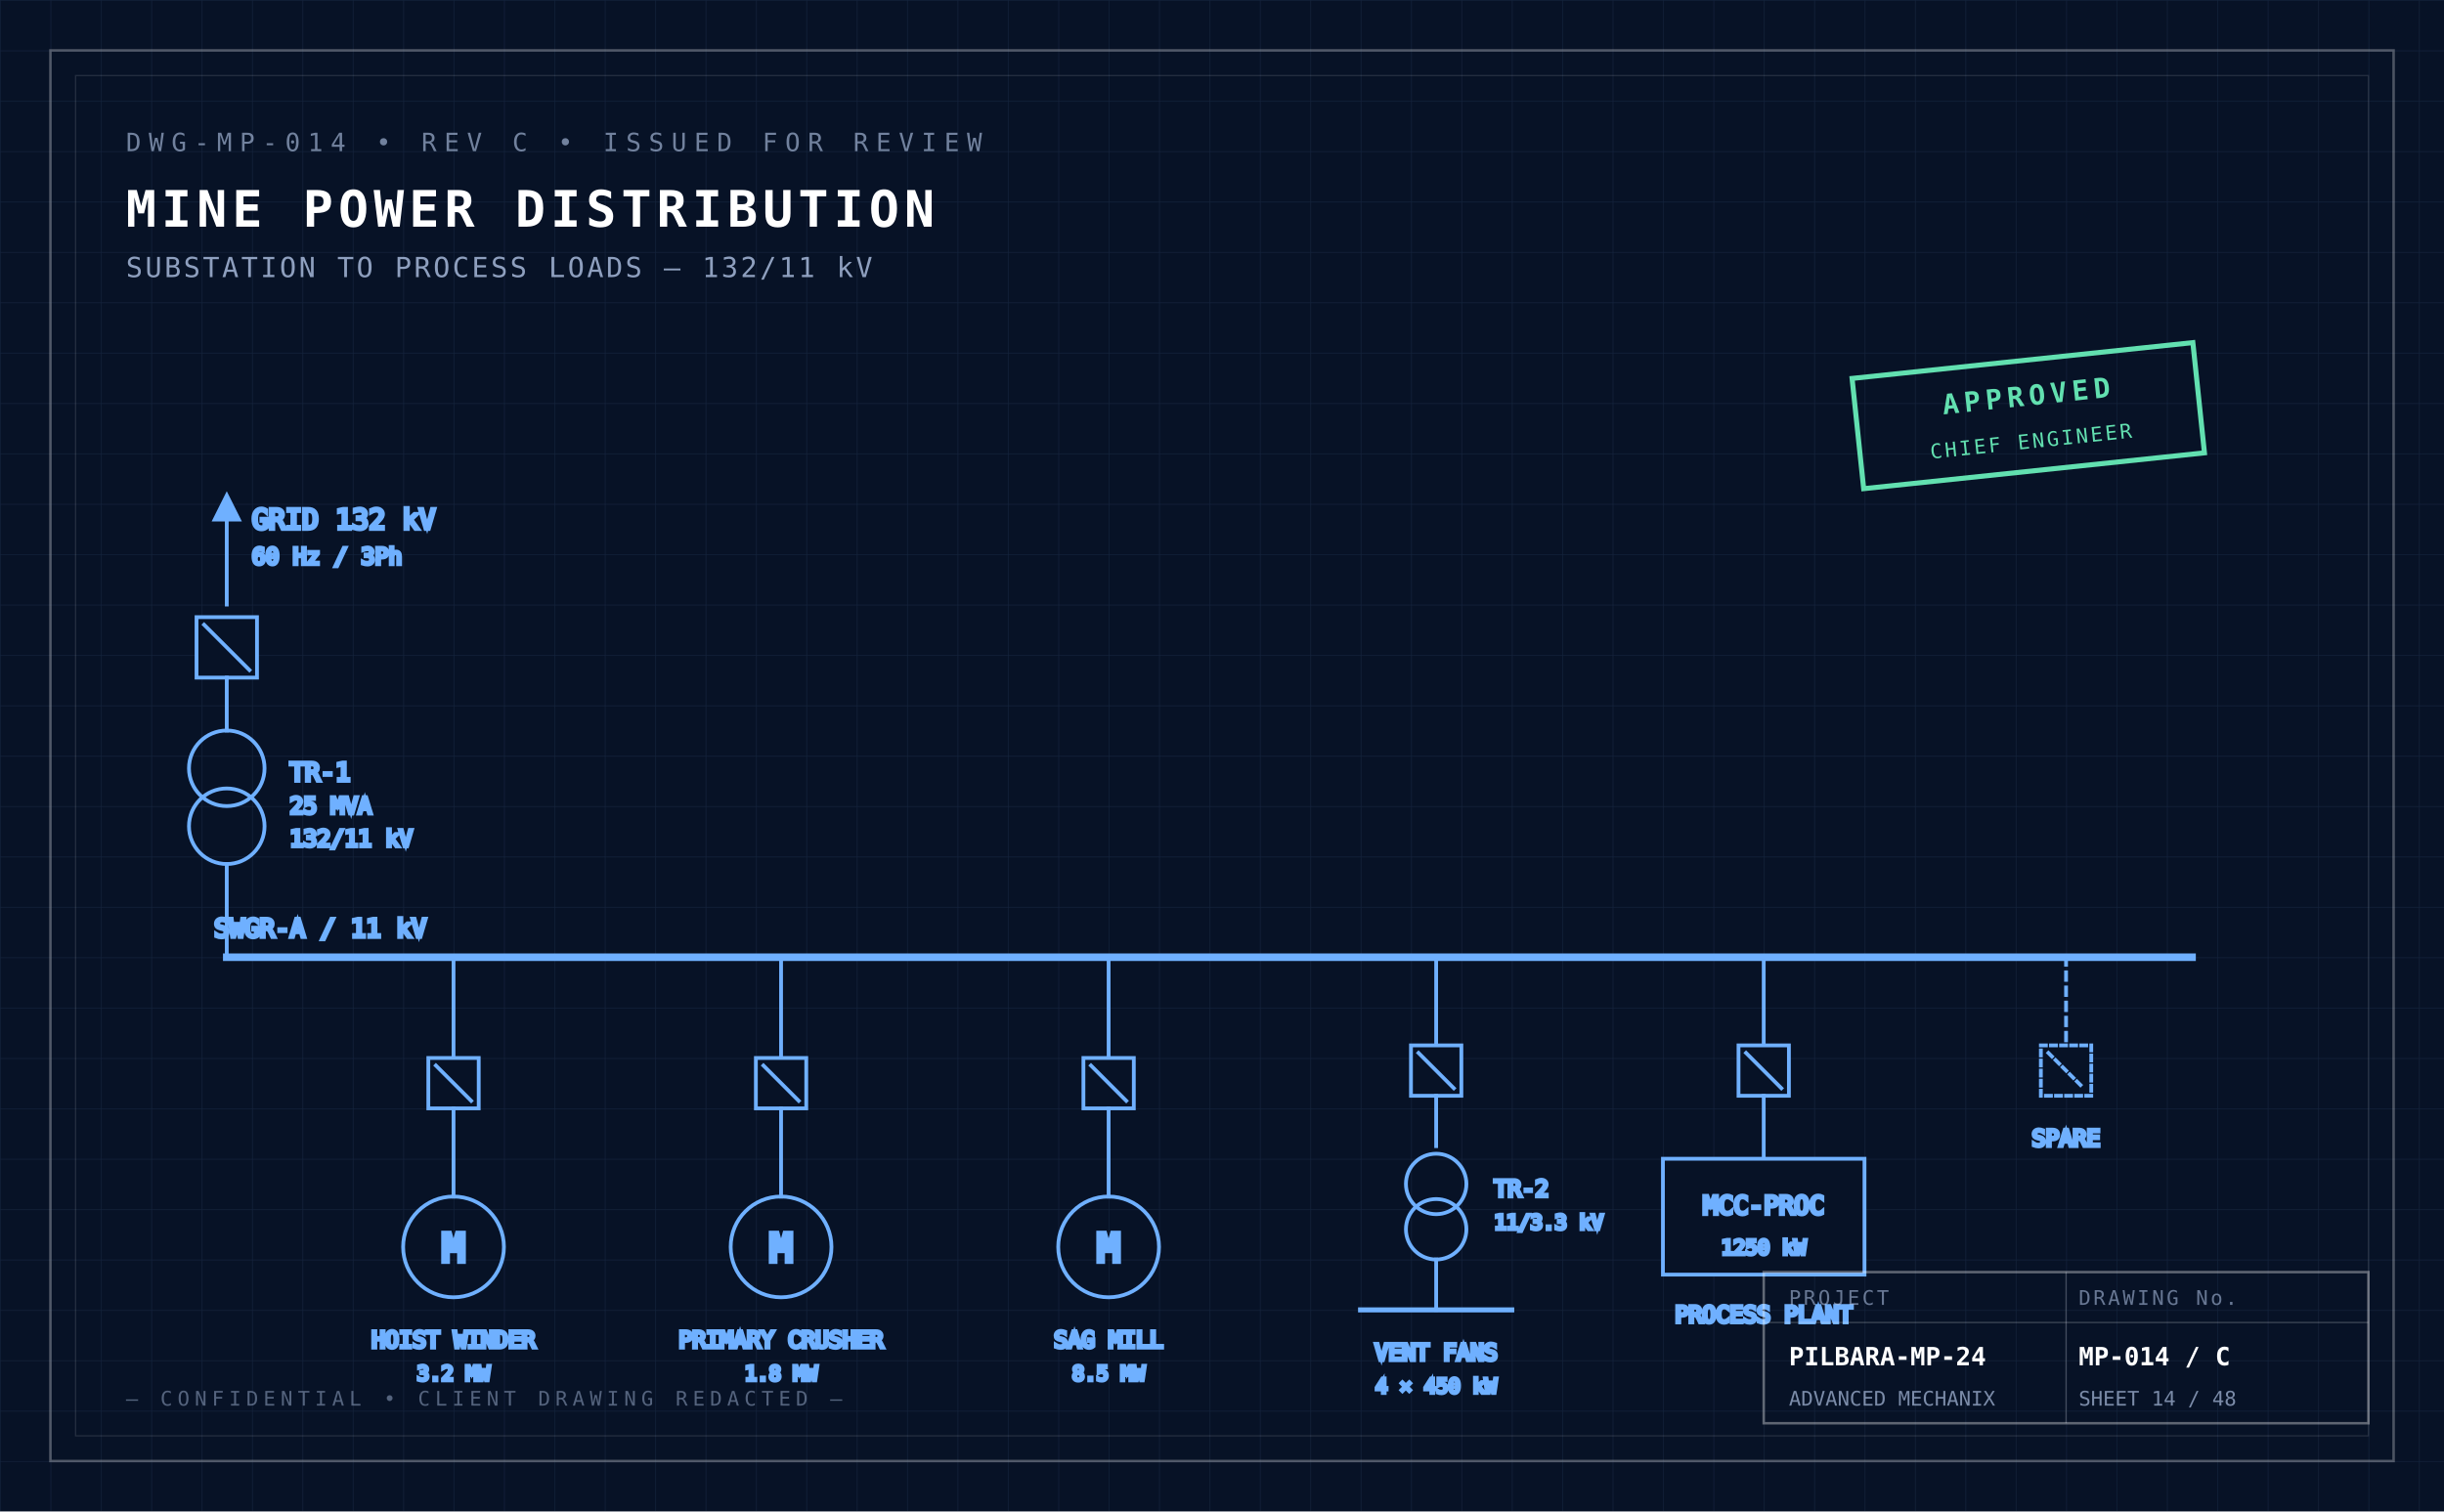
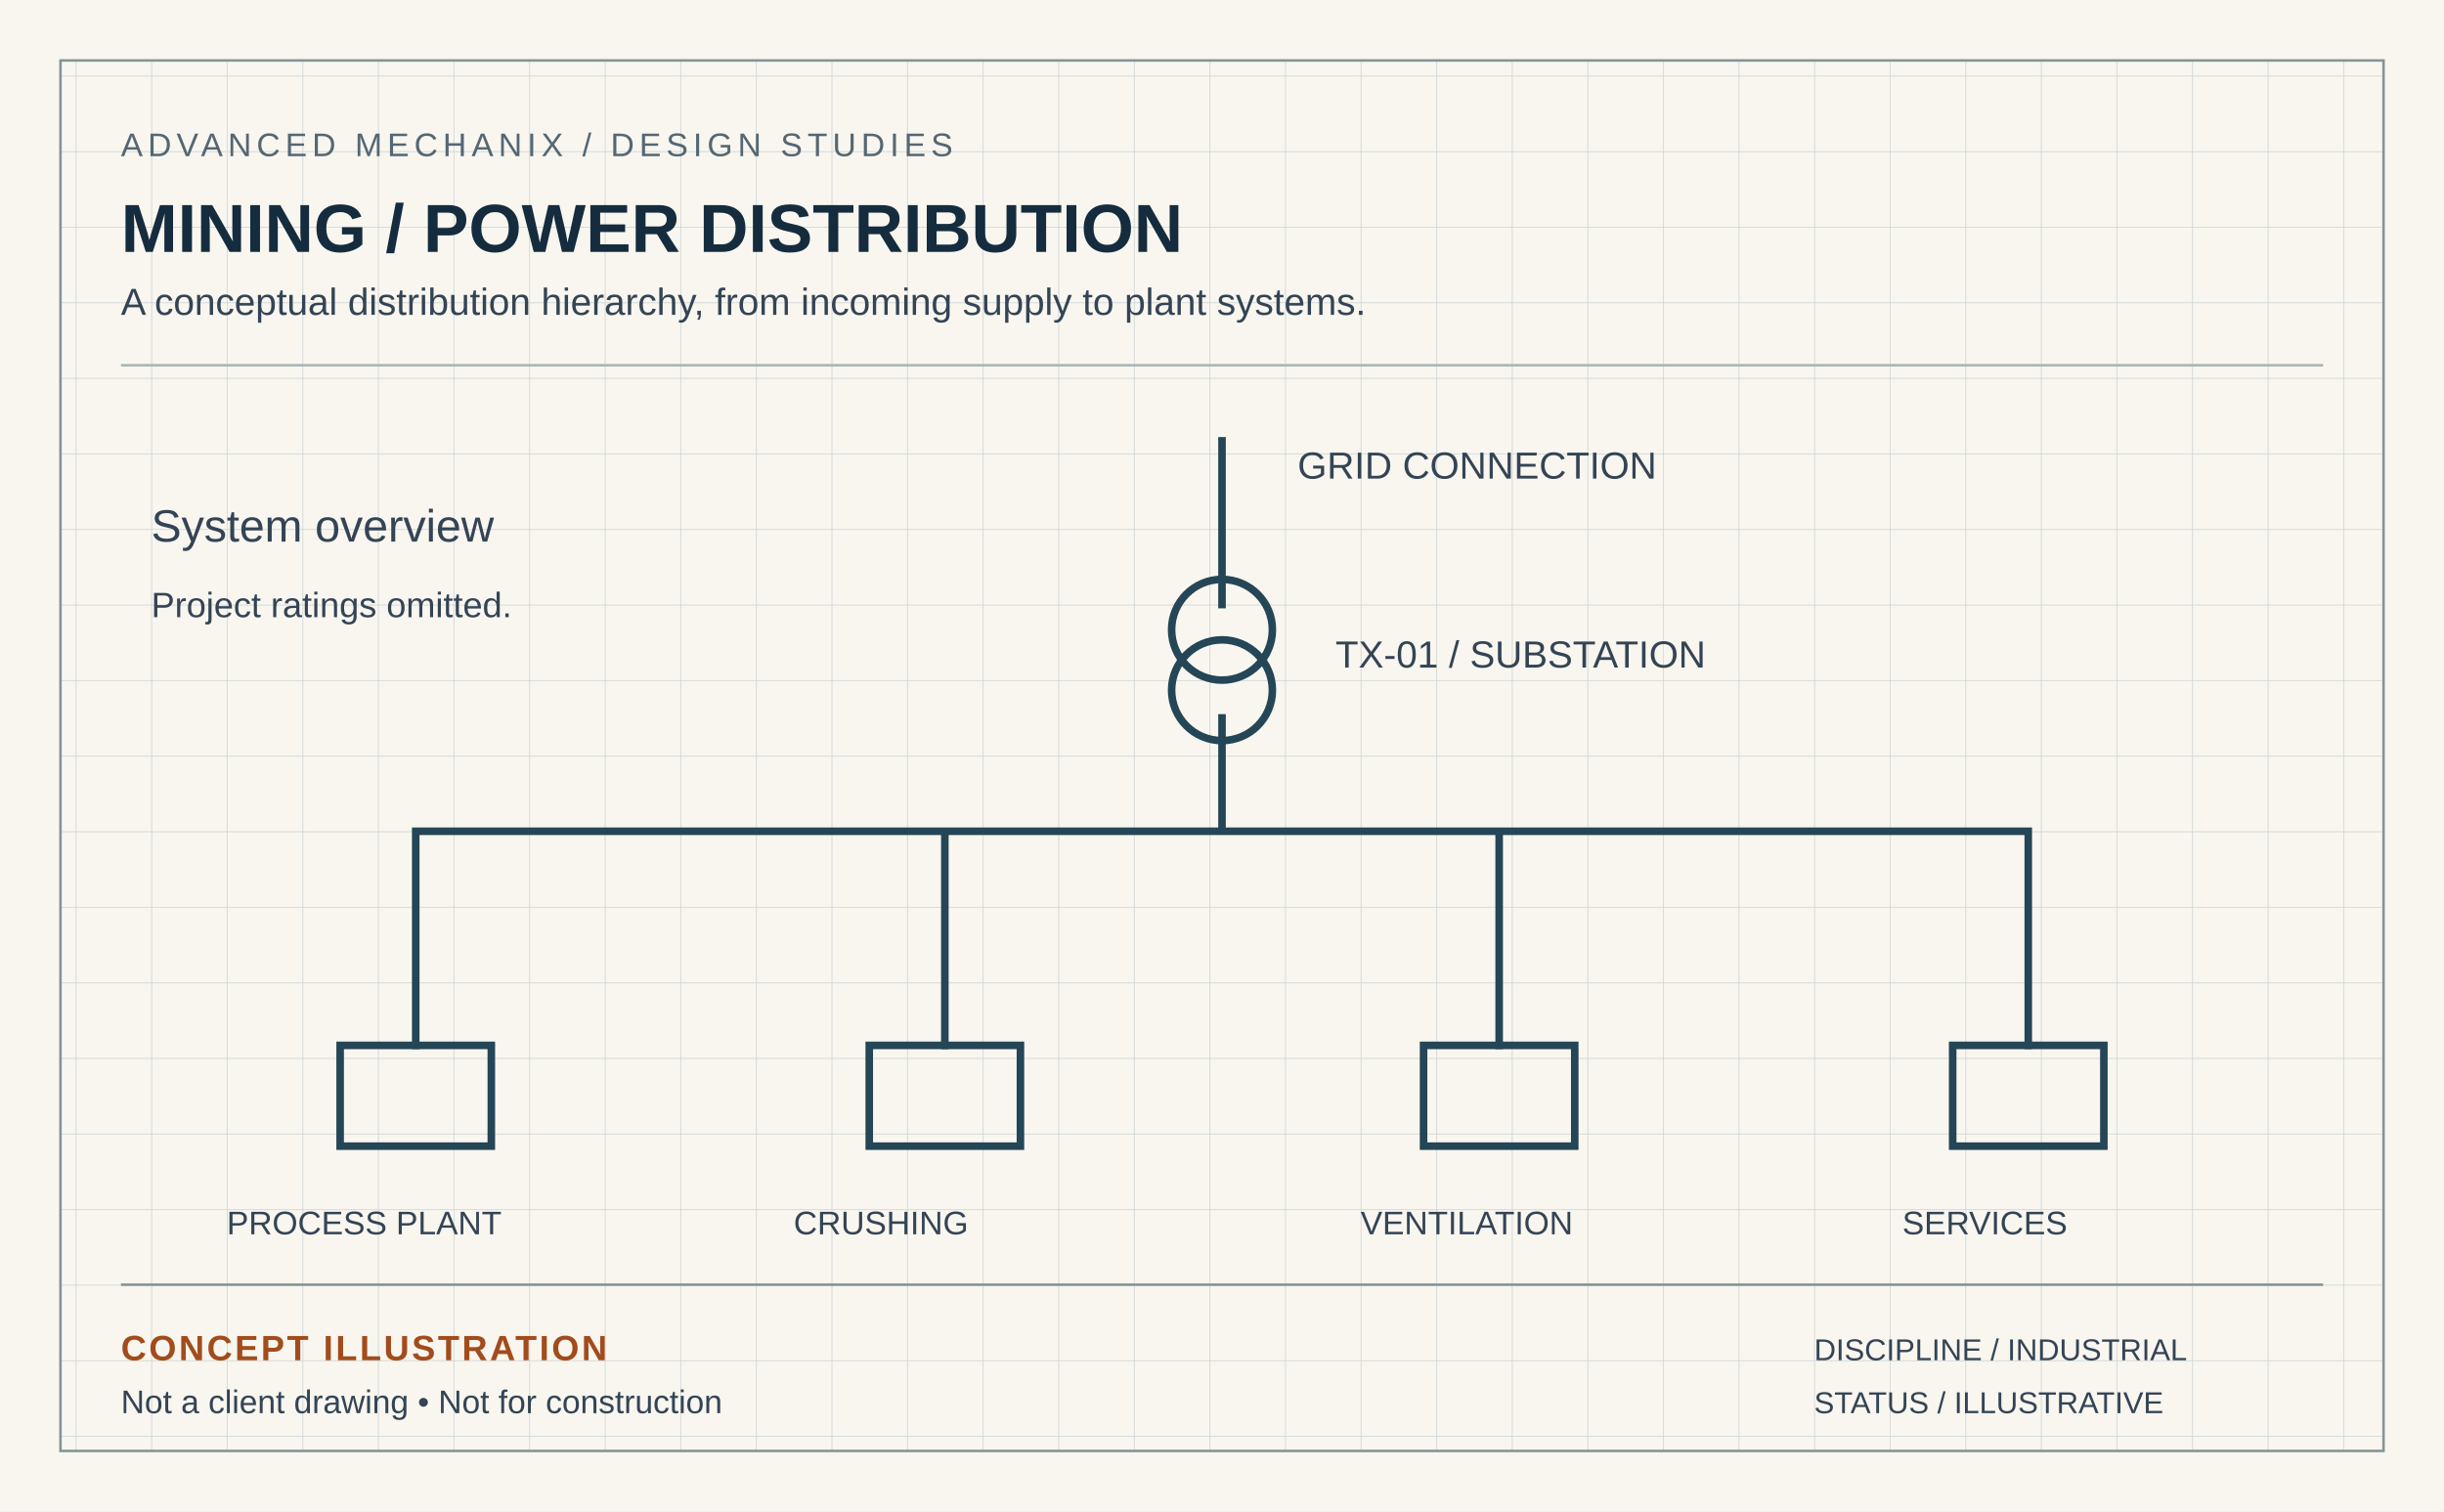
- <svg xmlns="http://www.w3.org/2000/svg" viewBox="0 0 970 600" preserveAspectRatio="xMidYMid meet">
+ <svg xmlns="http://www.w3.org/2000/svg" viewBox="0 0 970 600" role="img" aria-labelledby="title desc">
  <defs>
-     <pattern id="grid-mp" width="20" height="20" patternUnits="userSpaceOnUse">
-       <path d="M 20 0 L 0 0 0 20" fill="none" stroke="rgba(120,160,220,0.12)" stroke-width="0.5" />
+     <pattern id="grid" width="30" height="30" patternUnits="userSpaceOnUse">
+       <path d="M30 0H0V30" fill="none" stroke="#c7cfd0" stroke-width=".5" />
    </pattern>
  </defs>
-   <rect width="970" height="600" fill="#071226" />
-   <rect width="970" height="600" fill="url(#grid-mp)" />
-   <rect x="20" y="20" width="930" height="560" fill="none" stroke="rgba(255,255,255,0.28)" stroke-width="1" />
-   <rect x="30" y="30" width="910" height="540" fill="none" stroke="rgba(255,255,255,0.12)" stroke-width="0.5" />
-   <text x="50" y="60" fill="rgba(200,220,255,0.55)" font-family="ui-monospace,monospace" font-size="10" letter-spacing="3">DWG-MP-014 • REV C • ISSUED FOR REVIEW</text>
-   <text x="50" y="90" fill="#ffffff" font-family="ui-monospace,monospace" font-size="20" font-weight="700" letter-spacing="2">MINE POWER DISTRIBUTION</text>
-   <text x="50" y="110" fill="rgba(200,220,255,0.7)" font-family="ui-monospace,monospace" font-size="11" letter-spacing="1">SUBSTATION TO PROCESS LOADS — 132/11 kV</text>
-   <g stroke="#6FB0FF" stroke-width="1.5" fill="none" stroke-linecap="square">
-     <line x1="90" y1="200" x2="90" y2="240" />
-     <polygon points="90,195 84,207 96,207" fill="#6FB0FF" stroke="none" />
-     <text x="100" y="210" fill="#ffffff" font-family="ui-monospace,monospace" font-size="11">GRID 132 kV</text>
-     <text x="100" y="224" fill="rgba(200,220,255,0.55)" font-family="ui-monospace,monospace" font-size="9">60 Hz / 3Ph</text>
-     <rect x="78" y="245" width="24" height="24" fill="#071226" />
-     <line x1="81" y1="248" x2="99" y2="266" />
-     <line x1="90" y1="269" x2="90" y2="290" />
-     <circle cx="90" cy="305" r="15" />
-     <circle cx="90" cy="328" r="15" />
-     <text x="115" y="310" fill="#ffffff" font-family="ui-monospace,monospace" font-size="10">TR-1</text>
-     <text x="115" y="323" fill="rgba(200,220,255,0.55)" font-family="ui-monospace,monospace" font-size="9">25 MVA</text>
-     <text x="115" y="336" fill="rgba(200,220,255,0.55)" font-family="ui-monospace,monospace" font-size="9">132/11 kV</text>
-     <line x1="90" y1="343" x2="90" y2="380" />
-     <line x1="90" y1="380" x2="870" y2="380" stroke-width="3" />
-     <text x="85" y="372" fill="rgba(200,220,255,0.75)" font-family="ui-monospace,monospace" font-size="10">SWGR-A / 11 kV</text>
-     <line x1="180" y1="380" x2="180" y2="420" />
-     <rect x="170" y="420" width="20" height="20" fill="#071226" />
-     <line x1="173" y1="423" x2="187" y2="437" />
-     <line x1="180" y1="440" x2="180" y2="475" />
-     <circle cx="180" cy="495" r="20" />
-     <text x="180" y="501" fill="#6FB0FF" font-family="ui-monospace,monospace" font-size="16" font-weight="700" text-anchor="middle">M</text>
-     <text x="180" y="535" fill="rgba(200,220,255,0.75)" font-family="ui-monospace,monospace" font-size="9" text-anchor="middle">HOIST WINDER</text>
-     <text x="180" y="548" fill="rgba(200,220,255,0.45)" font-family="ui-monospace,monospace" font-size="8" text-anchor="middle">3.2 MW</text>
-     <line x1="310" y1="380" x2="310" y2="420" />
-     <rect x="300" y="420" width="20" height="20" fill="#071226" />
-     <line x1="303" y1="423" x2="317" y2="437" />
-     <line x1="310" y1="440" x2="310" y2="475" />
-     <circle cx="310" cy="495" r="20" />
-     <text x="310" y="501" fill="#6FB0FF" font-family="ui-monospace,monospace" font-size="16" font-weight="700" text-anchor="middle">M</text>
-     <text x="310" y="535" fill="rgba(200,220,255,0.75)" font-family="ui-monospace,monospace" font-size="9" text-anchor="middle">PRIMARY CRUSHER</text>
-     <text x="310" y="548" fill="rgba(200,220,255,0.45)" font-family="ui-monospace,monospace" font-size="8" text-anchor="middle">1.8 MW</text>
-     <line x1="440" y1="380" x2="440" y2="420" />
-     <rect x="430" y="420" width="20" height="20" fill="#071226" />
-     <line x1="433" y1="423" x2="447" y2="437" />
-     <line x1="440" y1="440" x2="440" y2="475" />
-     <circle cx="440" cy="495" r="20" />
-     <text x="440" y="501" fill="#6FB0FF" font-family="ui-monospace,monospace" font-size="16" font-weight="700" text-anchor="middle">M</text>
-     <text x="440" y="535" fill="rgba(200,220,255,0.75)" font-family="ui-monospace,monospace" font-size="9" text-anchor="middle">SAG MILL</text>
-     <text x="440" y="548" fill="rgba(200,220,255,0.45)" font-family="ui-monospace,monospace" font-size="8" text-anchor="middle">8.5 MW</text>
-     <line x1="570" y1="380" x2="570" y2="415" />
-     <rect x="560" y="415" width="20" height="20" fill="#071226" />
-     <line x1="563" y1="418" x2="577" y2="432" />
-     <line x1="570" y1="435" x2="570" y2="455" />
-     <circle cx="570" cy="470" r="12" />
-     <circle cx="570" cy="488" r="12" />
-     <text x="593" y="475" fill="rgba(200,220,255,0.75)" font-family="ui-monospace,monospace" font-size="9">TR-2</text>
-     <text x="593" y="488" fill="rgba(200,220,255,0.45)" font-family="ui-monospace,monospace" font-size="8">11/3.3 kV</text>
-     <line x1="570" y1="500" x2="570" y2="520" />
-     <line x1="540" y1="520" x2="600" y2="520" stroke-width="2" />
-     <text x="570" y="540" fill="rgba(200,220,255,0.75)" font-family="ui-monospace,monospace" font-size="9" text-anchor="middle">VENT FANS</text>
-     <text x="570" y="553" fill="rgba(200,220,255,0.45)" font-family="ui-monospace,monospace" font-size="8" text-anchor="middle">4 × 450 kW</text>
-     <line x1="700" y1="380" x2="700" y2="415" />
-     <rect x="690" y="415" width="20" height="20" fill="#071226" />
-     <line x1="693" y1="418" x2="707" y2="432" />
-     <line x1="700" y1="435" x2="700" y2="460" />
-     <rect x="660" y="460" width="80" height="46" fill="#071226" />
-     <text x="700" y="482" fill="#ffffff" font-family="ui-monospace,monospace" font-size="10" text-anchor="middle">MCC-PROC</text>
-     <text x="700" y="498" fill="rgba(200,220,255,0.5)" font-family="ui-monospace,monospace" font-size="8" text-anchor="middle">1250 kW</text>
-     <text x="700" y="525" fill="rgba(200,220,255,0.75)" font-family="ui-monospace,monospace" font-size="9" text-anchor="middle">PROCESS PLANT</text>
-     <line x1="820" y1="380" x2="820" y2="415" stroke-dasharray="3,3" />
-     <rect x="810" y="415" width="20" height="20" fill="#071226" stroke-dasharray="2,2" />
-     <line x1="813" y1="418" x2="827" y2="432" stroke-dasharray="2,2" />
-     <text x="820" y="455" fill="rgba(200,220,255,0.45)" font-family="ui-monospace,monospace" font-size="9" text-anchor="middle">SPARE</text>
+   <rect width="970" height="600" fill="#f8f6ef" />
+   <rect x="24" y="24" width="922" height="552" fill="url(#grid)" stroke="#849496" />
+   <g font-family="Arial,sans-serif">
+     <text x="48" y="62" font-size="13" fill="#556773" letter-spacing="2">ADVANCED MECHANIX / DESIGN STUDIES</text>
+     <text x="48" y="100" font-size="27" fill="#152c3e" font-weight="700">MINING / POWER DISTRIBUTION</text>
+     <text x="48" y="125" font-size="15" fill="#344455">A conceptual distribution hierarchy, from incoming supply to plant systems.</text>
+     <path d="M48 145H922" stroke="#a8b5b6" />
+     <g stroke="#244656" stroke-width="3" fill="none" stroke-linecap="square">
+       <path d="M485 175V240M485 285V330M165 330H805M165 330V415M375 330V415M595 330V415M805 330V415" />
+       <circle cx="485" cy="250" r="20" />
+       <circle cx="485" cy="274" r="20" />
+       <rect x="135" y="415" width="60" height="40" />
+       <rect x="345" y="415" width="60" height="40" />
+       <rect x="565" y="415" width="60" height="40" />
+       <rect x="775" y="415" width="60" height="40" />
+     </g>
+     <text x="515" y="190" font-size="15" fill="#344455">GRID CONNECTION</text>
+     <text x="530" y="265" font-size="15" fill="#344455">TX-01 / SUBSTATION</text>
+     <text x="90" y="490" font-size="13" fill="#344455">PROCESS PLANT</text>
+     <text x="315" y="490" font-size="13" fill="#344455">CRUSHING</text>
+     <text x="540" y="490" font-size="13" fill="#344455">VENTILATION</text>
+     <text x="755" y="490" font-size="13" fill="#344455">SERVICES</text>
+     <text x="60" y="215" font-size="18" fill="#344455">System overview</text>
+     <text x="60" y="245" font-size="14" fill="#344455">Project ratings omitted.</text>
+     <path d="M48 510H922" stroke="#849496" />
+     <text x="48" y="540" font-size="14" fill="#a24c1c" font-weight="700" letter-spacing="1">CONCEPT ILLUSTRATION</text>
+     <text x="48" y="561" font-size="13" fill="#344455">Not a client drawing • Not for construction</text>
+     <text x="720" y="540" font-size="12" fill="#344455">DISCIPLINE / INDUSTRIAL</text>
+     <text x="720" y="561" font-size="12" fill="#344455">STATUS / ILLUSTRATIVE</text>
  </g>
-   <g transform="translate(805 165) rotate(-6)">
-     <rect x="-68" y="-22" width="136" height="44" fill="none" stroke="#62E0B0" stroke-width="2" />
-     <text x="0" y="-4" fill="#62E0B0" font-family="ui-monospace,monospace" font-size="11" font-weight="700" text-anchor="middle" letter-spacing="2">APPROVED</text>
-     <text x="0" y="13" fill="#62E0B0" font-family="ui-monospace,monospace" font-size="8" text-anchor="middle" letter-spacing="1">CHIEF ENGINEER</text>
-   </g>
-   <g>
-     <rect x="700" y="505" width="240" height="60" fill="none" stroke="rgba(255,255,255,0.35)" stroke-width="1" />
-     <line x1="700" y1="525" x2="940" y2="525" stroke="rgba(255,255,255,0.22)" stroke-width="0.5" />
-     <line x1="820" y1="505" x2="820" y2="565" stroke="rgba(255,255,255,0.22)" stroke-width="0.5" />
-     <text x="710" y="518" fill="rgba(200,220,255,0.5)" font-family="ui-monospace,monospace" font-size="8" letter-spacing="1">PROJECT</text>
-     <text x="825" y="518" fill="rgba(200,220,255,0.5)" font-family="ui-monospace,monospace" font-size="8" letter-spacing="1">DRAWING No.</text>
-     <text x="710" y="542" fill="#ffffff" font-family="ui-monospace,monospace" font-size="10" font-weight="700">PILBARA-MP-24</text>
-     <text x="825" y="542" fill="#ffffff" font-family="ui-monospace,monospace" font-size="10" font-weight="700">MP-014 / C</text>
-     <text x="710" y="558" fill="rgba(200,220,255,0.6)" font-family="ui-monospace,monospace" font-size="8">ADVANCED MECHANIX</text>
-     <text x="825" y="558" fill="rgba(200,220,255,0.6)" font-family="ui-monospace,monospace" font-size="8">SHEET 14 / 48</text>
-   </g>
-   <text x="50" y="558" fill="rgba(200,220,255,0.4)" font-family="ui-monospace,monospace" font-size="8" letter-spacing="2">— CONFIDENTIAL • CLIENT DRAWING REDACTED —</text>
</svg>
